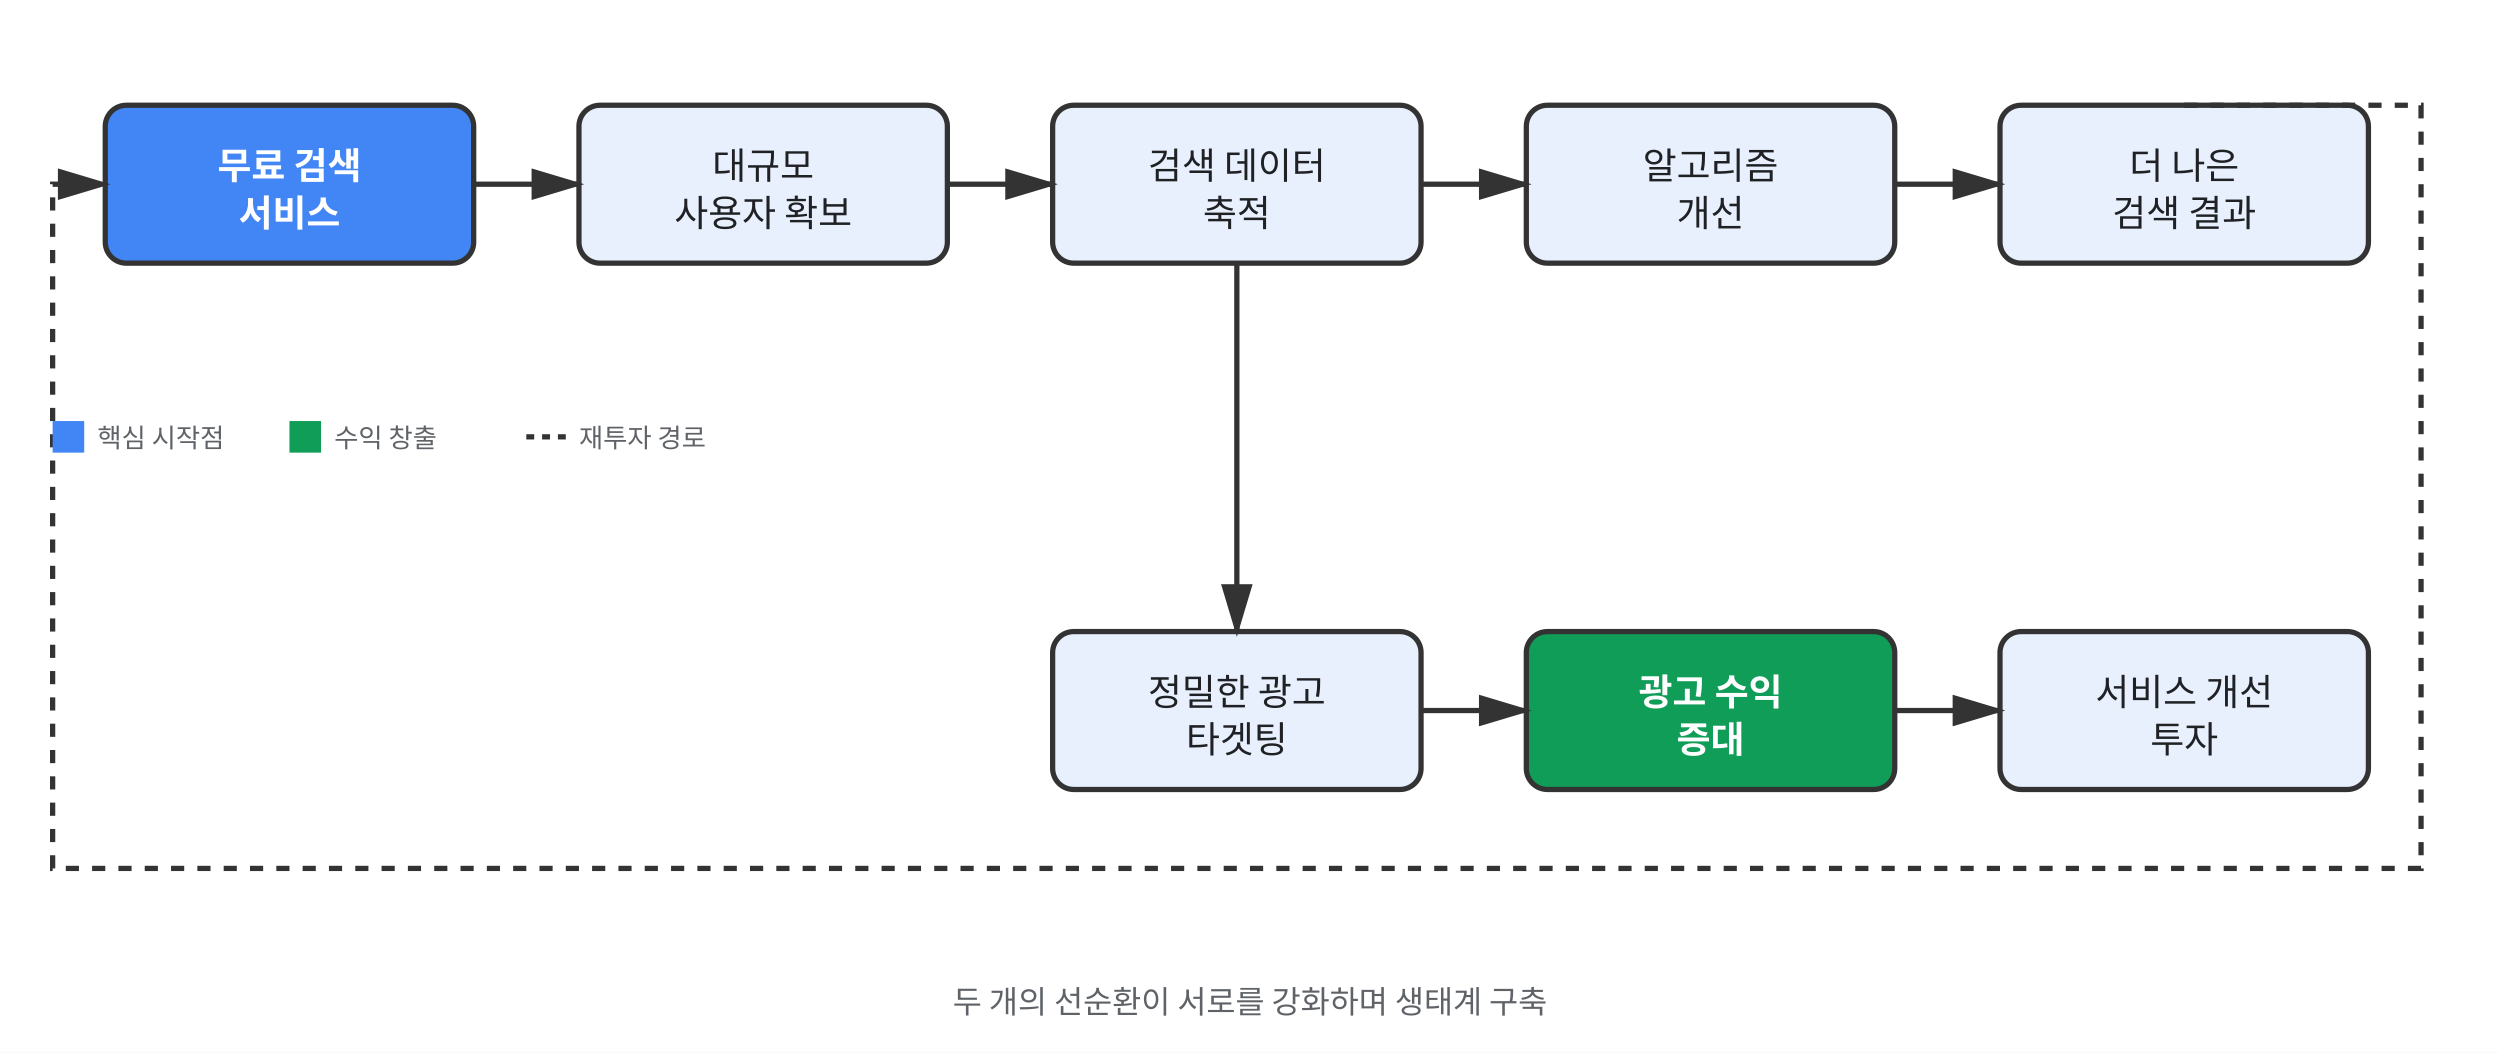
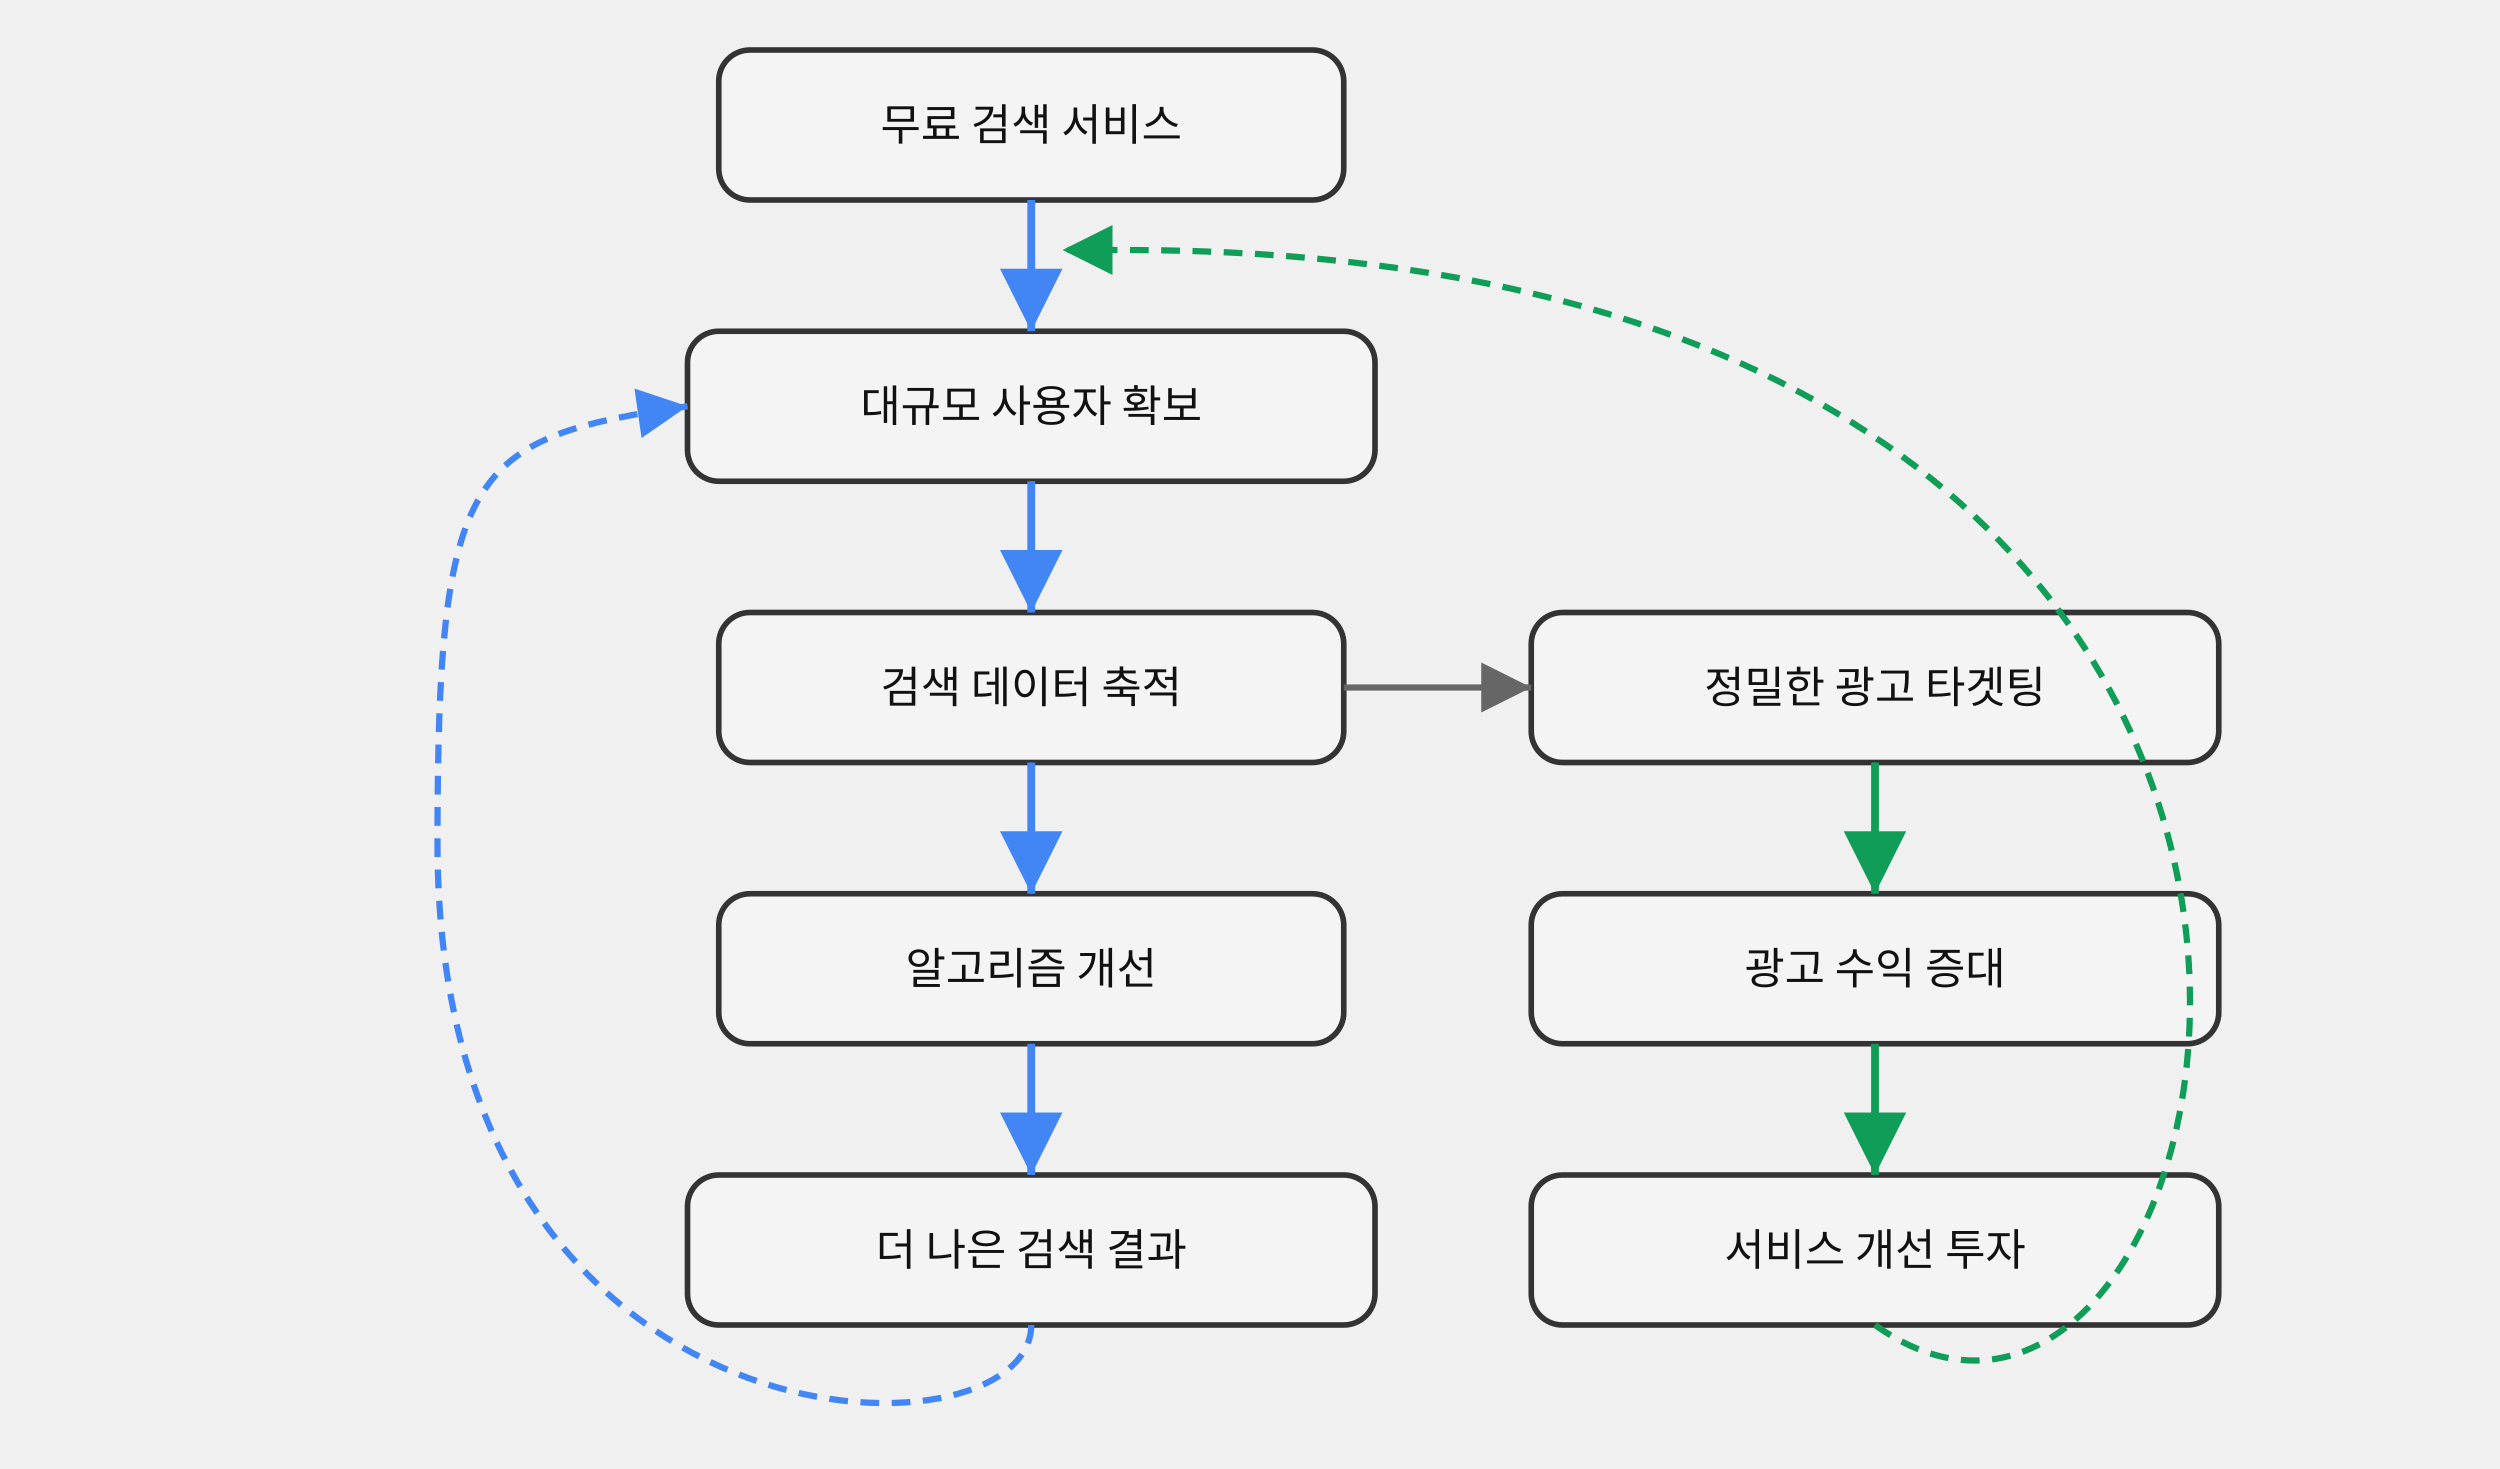
- <svg xmlns="http://www.w3.org/2000/svg" viewBox="0 0 950 400">
-   <rect width="950" height="400" fill="white" />
+ <svg xmlns="http://www.w3.org/2000/svg" viewBox="0 30 800 470" role="img" aria-labelledby="title desc">
  <defs>
-     <marker id="arrowhead" markerWidth="10" markerHeight="10" refX="9" refY="3" orient="auto">
-       <polygon points="0 0, 10 3, 0 6" fill="#333" />
+     <style type="text/css">
+       .node rect {
+         rx: 10;
+         ry: 10;
+         fill: #f4f4f4;
+         stroke: #333;
+         stroke-width: 1.8px;
+       }
+       .node text {
+         font-family: "Noto Sans KR", "Apple SD Gothic Neo", "Malgun Gothic", sans-serif;
+         font-size: 14px;
+         dominant-baseline: middle;
+         text-anchor: middle;
+         fill: #111;
+       }
+       .edge {
+         stroke: #555;
+         stroke-width: 1.8px;
+         fill: none;
+       }
+     </style>
+     <marker id="arrow-blue" viewBox="0 0 10 10" refX="10" refY="5" markerWidth="8" markerHeight="8" orient="auto-start-reverse">
+       <path d="M 0 0 L 10 5 L 0 10 z" fill="#4285f4" />
+     </marker>
+     <marker id="arrow-green" viewBox="0 0 10 10" refX="10" refY="5" markerWidth="8" markerHeight="8" orient="auto-start-reverse">
+       <path d="M 0 0 L 10 5 L 0 10 z" fill="#0f9d58" />
+     </marker>
+     <marker id="arrow-gray" viewBox="0 0 10 10" refX="10" refY="5" markerWidth="8" markerHeight="8" orient="auto-start-reverse">
+       <path d="M 0 0 L 10 5 L 0 10 z" fill="#666" />
    </marker>
  </defs>
-   <rect x="40" y="40" width="140" height="60" rx="8" fill="#4285f4" stroke="#333" stroke-width="2" />
-   <text x="110" y="68" font-family="Noto Sans KR, Arial, sans-serif" font-size="14" font-weight="bold" text-anchor="middle" fill="white">무료 검색</text>
-   <text x="110" y="86" font-family="Noto Sans KR, Arial, sans-serif" font-size="14" font-weight="bold" text-anchor="middle" fill="white">서비스</text>
-   <rect x="220" y="40" width="140" height="60" rx="8" fill="#e8f0fe" stroke="#333" stroke-width="2" />
-   <text x="290" y="68" font-family="Noto Sans KR, Arial, sans-serif" font-size="14" text-anchor="middle" fill="#202124">대규모</text>
-   <text x="290" y="86" font-family="Noto Sans KR, Arial, sans-serif" font-size="14" text-anchor="middle" fill="#202124">사용자 확보</text>
-   <rect x="400" y="40" width="140" height="60" rx="8" fill="#e8f0fe" stroke="#333" stroke-width="2" />
-   <text x="470" y="68" font-family="Noto Sans KR, Arial, sans-serif" font-size="14" text-anchor="middle" fill="#202124">검색 데이터</text>
-   <text x="470" y="86" font-family="Noto Sans KR, Arial, sans-serif" font-size="14" text-anchor="middle" fill="#202124">축적</text>
-   <rect x="580" y="40" width="140" height="60" rx="8" fill="#e8f0fe" stroke="#333" stroke-width="2" />
-   <text x="650" y="68" font-family="Noto Sans KR, Arial, sans-serif" font-size="14" text-anchor="middle" fill="#202124">알고리즘</text>
-   <text x="650" y="86" font-family="Noto Sans KR, Arial, sans-serif" font-size="14" text-anchor="middle" fill="#202124">개선</text>
-   <rect x="760" y="40" width="140" height="60" rx="8" fill="#e8f0fe" stroke="#333" stroke-width="2" />
-   <text x="830" y="68" font-family="Noto Sans KR, Arial, sans-serif" font-size="14" text-anchor="middle" fill="#202124">더 나은</text>
-   <text x="830" y="86" font-family="Noto Sans KR, Arial, sans-serif" font-size="14" text-anchor="middle" fill="#202124">검색 결과</text>
-   <rect x="400" y="240" width="140" height="60" rx="8" fill="#e8f0fe" stroke="#333" stroke-width="2" />
-   <text x="470" y="268" font-family="Noto Sans KR, Arial, sans-serif" font-size="14" text-anchor="middle" fill="#202124">정밀한 광고</text>
-   <text x="470" y="286" font-family="Noto Sans KR, Arial, sans-serif" font-size="14" text-anchor="middle" fill="#202124">타겟팅</text>
-   <rect x="580" y="240" width="140" height="60" rx="8" fill="#0f9d58" stroke="#333" stroke-width="2" />
-   <text x="650" y="268" font-family="Noto Sans KR, Arial, sans-serif" font-size="14" font-weight="bold" text-anchor="middle" fill="white">광고 수익</text>
-   <text x="650" y="286" font-family="Noto Sans KR, Arial, sans-serif" font-size="14" font-weight="bold" text-anchor="middle" fill="white">증대</text>
-   <rect x="760" y="240" width="140" height="60" rx="8" fill="#e8f0fe" stroke="#333" stroke-width="2" />
-   <text x="830" y="268" font-family="Noto Sans KR, Arial, sans-serif" font-size="14" text-anchor="middle" fill="#202124">서비스 개선</text>
-   <text x="830" y="286" font-family="Noto Sans KR, Arial, sans-serif" font-size="14" text-anchor="middle" fill="#202124">투자</text>
-   <path d="M 180 70 L 220 70" stroke="#333" stroke-width="2" fill="none" marker-end="url(#arrowhead)" />
-   <path d="M 360 70 L 400 70" stroke="#333" stroke-width="2" fill="none" marker-end="url(#arrowhead)" />
-   <path d="M 540 70 L 580 70" stroke="#333" stroke-width="2" fill="none" marker-end="url(#arrowhead)" />
-   <path d="M 720 70 L 760 70" stroke="#333" stroke-width="2" fill="none" marker-end="url(#arrowhead)" />
-   <path d="M 830 40 L 920 40 L 920 70 L 920 330 L 20 330 L 20 70 L 40 70" stroke="#333" stroke-width="2" fill="none" marker-end="url(#arrowhead)" stroke-dasharray="5,5" />
-   <path d="M 470 100 L 470 240" stroke="#333" stroke-width="2" fill="none" marker-end="url(#arrowhead)" />
-   <path d="M 540 270 L 580 270" stroke="#333" stroke-width="2" fill="none" marker-end="url(#arrowhead)" />
-   <path d="M 720 270 L 760 270" stroke="#333" stroke-width="2" fill="none" marker-end="url(#arrowhead)" />
-   <text x="475" y="385" font-family="Noto Sans KR, Arial, sans-serif" font-size="12" text-anchor="middle" fill="#5f6368">
-     두 개의 선순환이 서로를 강화하며 생태계 구축
-   </text>
-   <rect x="20" y="160" width="12" height="12" fill="#4285f4" />
-   <text x="37" y="170" font-family="Noto Sans KR, Arial, sans-serif" font-size="10" fill="#5f6368">핵심 시작점</text>
-   <rect x="110" y="160" width="12" height="12" fill="#0f9d58" />
-   <text x="127" y="170" font-family="Noto Sans KR, Arial, sans-serif" font-size="10" fill="#5f6368">수익 창출</text>
-   <line x1="200" y1="166" x2="215" y2="166" stroke="#333" stroke-width="2" stroke-dasharray="3,3" />
-   <text x="220" y="170" font-family="Noto Sans KR, Arial, sans-serif" font-size="10" fill="#5f6368">재투자 경로</text>
+   <g id="A" class="node" transform="translate(330,70)">
+     <rect x="-100" y="-24" width="200" height="48" fill="#4285f4" />
+     <text x="0" y="0" fill="#fff">무료 검색 서비스</text>
+   </g>
+   <g id="B" class="node" transform="translate(330,160)">
+     <rect x="-110" y="-24" width="220" height="48" />
+     <text x="0" y="0">대규모 사용자 확보</text>
+   </g>
+   <g id="C" class="node" transform="translate(330,250)">
+     <rect x="-100" y="-24" width="200" height="48" />
+     <text x="0" y="0">검색 데이터 축적</text>
+   </g>
+   <g id="D" class="node" transform="translate(330,340)">
+     <rect x="-100" y="-24" width="200" height="48" />
+     <text x="0" y="0">알고리즘 개선</text>
+   </g>
+   <g id="E" class="node" transform="translate(330,430)">
+     <rect x="-110" y="-24" width="220" height="48" />
+     <text x="0" y="0">더 나은 검색 결과</text>
+   </g>
+   <g id="F" class="node" transform="translate(600,250)">
+     <rect x="-110" y="-24" width="220" height="48" />
+     <text x="0" y="0">정밀한 광고 타겟팅</text>
+   </g>
+   <g id="G" class="node" transform="translate(600,340)">
+     <rect x="-110" y="-24" width="220" height="48" fill="#0f9d58" />
+     <text x="0" y="0" fill="#fff">광고 수익 증대</text>
+   </g>
+   <g id="H" class="node" transform="translate(600,430)">
+     <rect x="-110" y="-24" width="220" height="48" />
+     <text x="0" y="0">서비스 개선 투자</text>
+   </g>
+   <path d="M330,94 L330,136" stroke="#4285f4" stroke-width="2.5" fill="none" marker-end="url(#arrow-blue)" />
+   <path d="M330,184 L330,226" stroke="#4285f4" stroke-width="2.5" fill="none" marker-end="url(#arrow-blue)" />
+   <path d="M330,274 L330,316" stroke="#4285f4" stroke-width="2.5" fill="none" marker-end="url(#arrow-blue)" />
+   <path d="M330,364 L330,406" stroke="#4285f4" stroke-width="2.5" fill="none" marker-end="url(#arrow-blue)" />
+   <path d="M430,250 C480,250 490,250 490,250" stroke="#666" stroke-width="2" fill="none" marker-end="url(#arrow-gray)" />
+   <path d="M600,274 L600,316" stroke="#0f9d58" stroke-width="2.5" fill="none" marker-end="url(#arrow-green)" />
+   <path d="M600,364 L600,406" stroke="#0f9d58" stroke-width="2.5" fill="none" marker-end="url(#arrow-green)" />
+   <path d="M330,454 C330,500 140,500 140,300 C140,180 150,170 220,160" stroke="#4285f4" stroke-width="2" stroke-dasharray="6,4" fill="none" marker-end="url(#arrow-blue)" />
+   <path d="M600,454 C720,540 820,110 360,110 L340,110" stroke="#0f9d58" stroke-width="2" stroke-dasharray="6,4" fill="none" marker-end="url(#arrow-green)" />
</svg>
